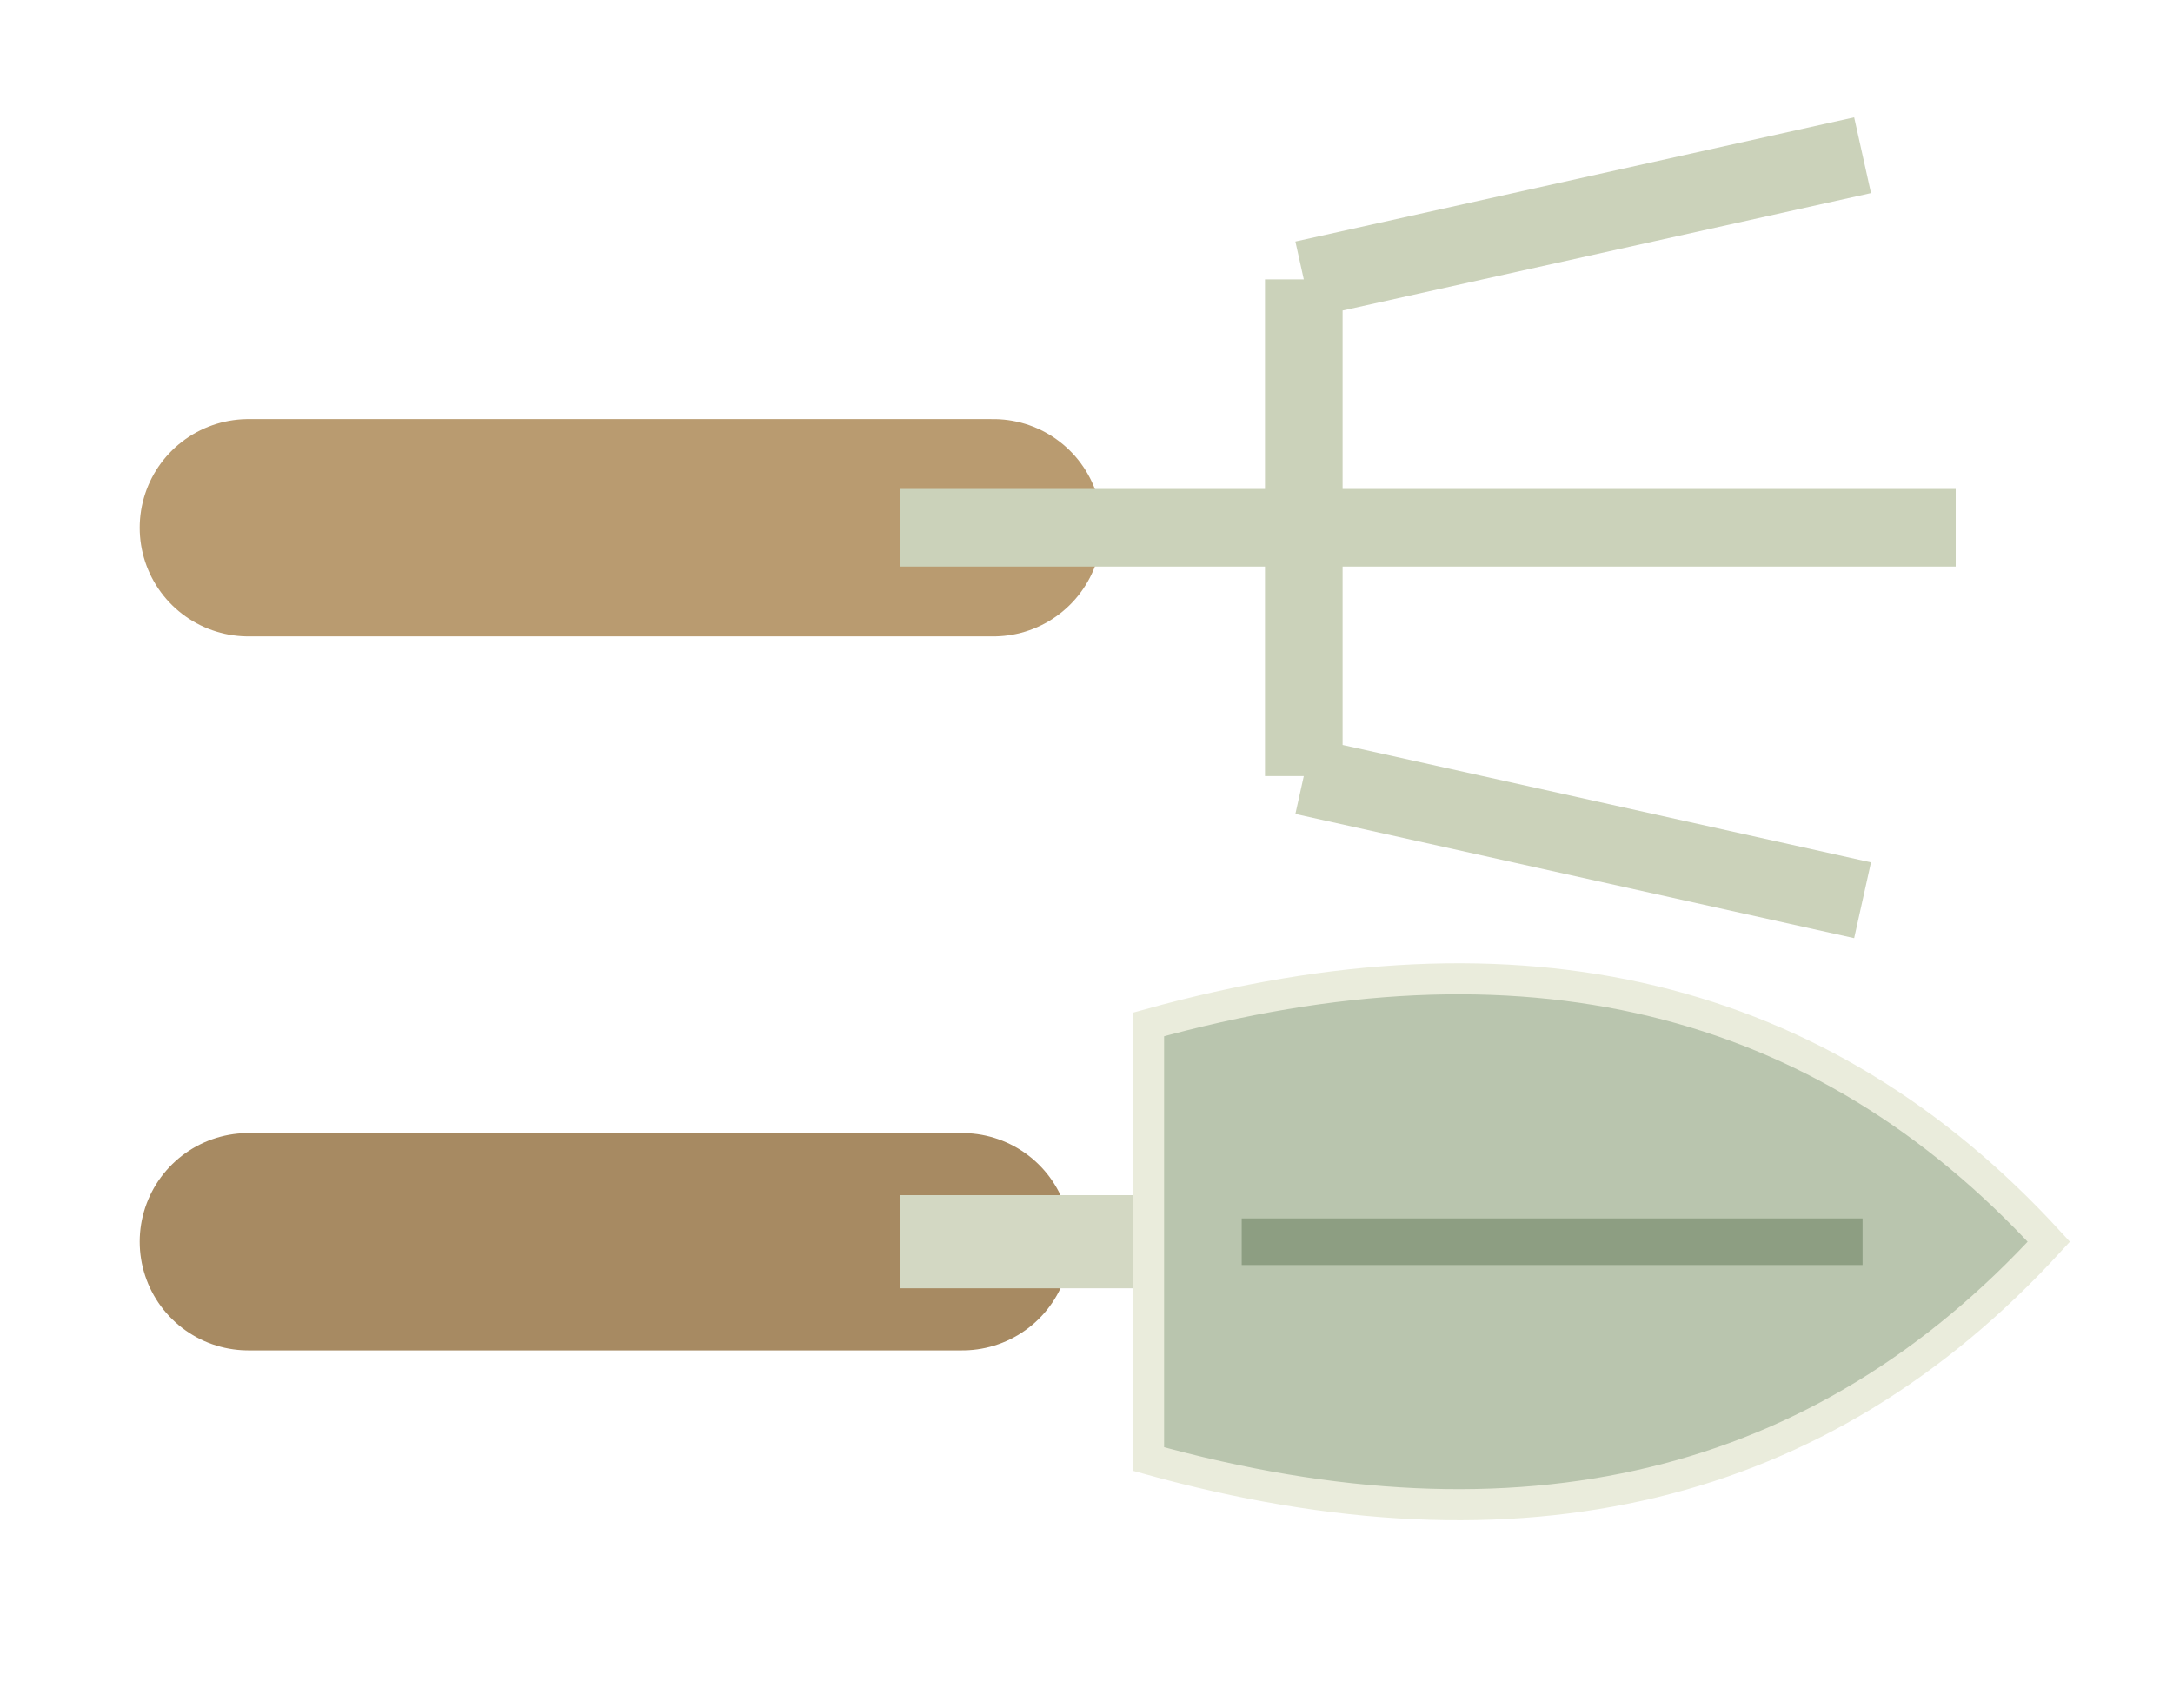
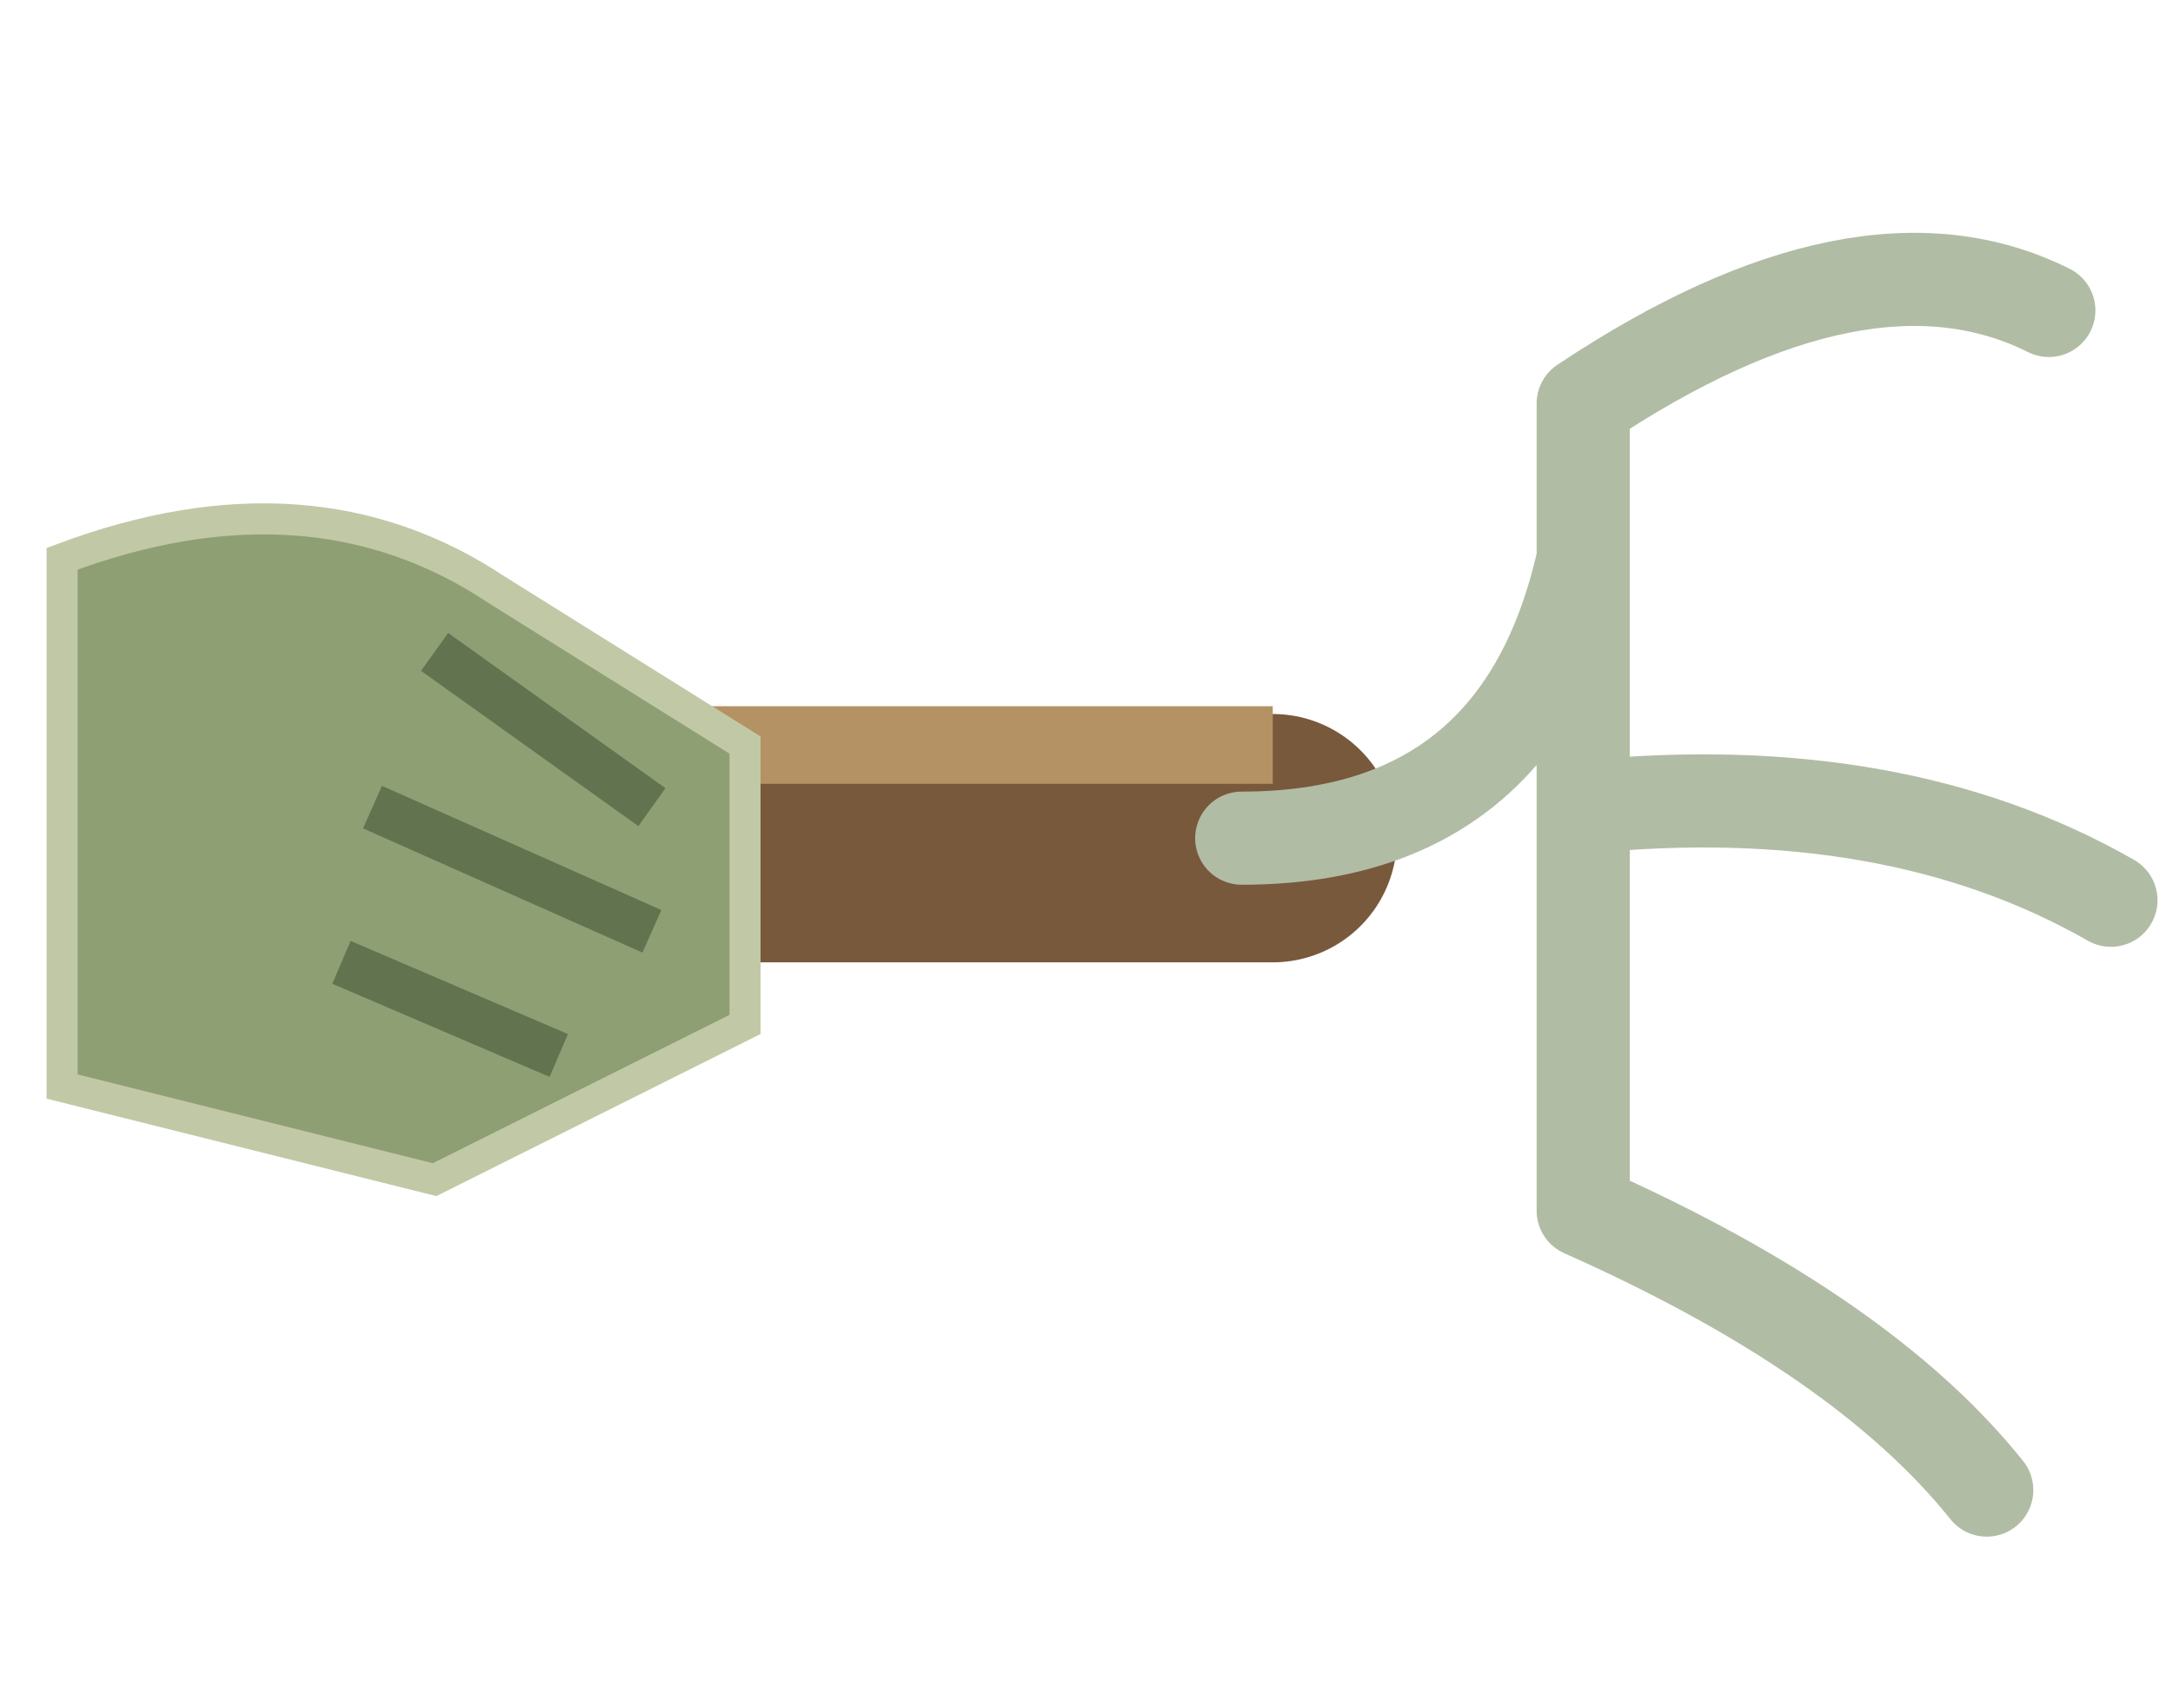
<svg xmlns="http://www.w3.org/2000/svg" viewBox="0 0 70 55">
-   <path d="M8 17h24" stroke="#b99b70" stroke-width="7" stroke-linecap="round" />
-   <path d="M29 17h13m0-8v16m0-16 18-4m-18 12h21m-21 8 18 4" fill="none" stroke="#cbd2ba" stroke-width="2.5" />
-   <path d="M8 40h23" stroke="#a78a62" stroke-width="7" stroke-linecap="round" />
-   <path d="M29 40h10" stroke="#d3d8c3" stroke-width="3" />
-   <path d="M37 33q18-5 29 7-11 12-29 7z" fill="#b9c5ae" stroke="#eaecdc" />
-   <path d="M40 40h20" stroke="#8d9e82" stroke-width="1.5" />
+   <path d="M16 27h25" stroke="#78593c" stroke-width="8" stroke-linecap="round" />
+   <path d="M21 24h20" stroke="#b49263" stroke-width="2.5" />
+   <path d="M40 27q9 0 11-9m0-5v26m0-26q9-6 15-3m-15 16q10-1 17 3m-17 10q9 4 13 9" fill="none" stroke="#b1bca4" stroke-width="3" stroke-linecap="round" />
+   <path d="M2 18q8-3 14 1l8 5v9l-10 5-12-3Z" fill="#8e9f74" stroke="#c1c8a6" />
+   <path d="m14 21 7 5m-9 0 9 4m-10 1 7 3" stroke="#61734f" stroke-width="1.5" />
</svg>
